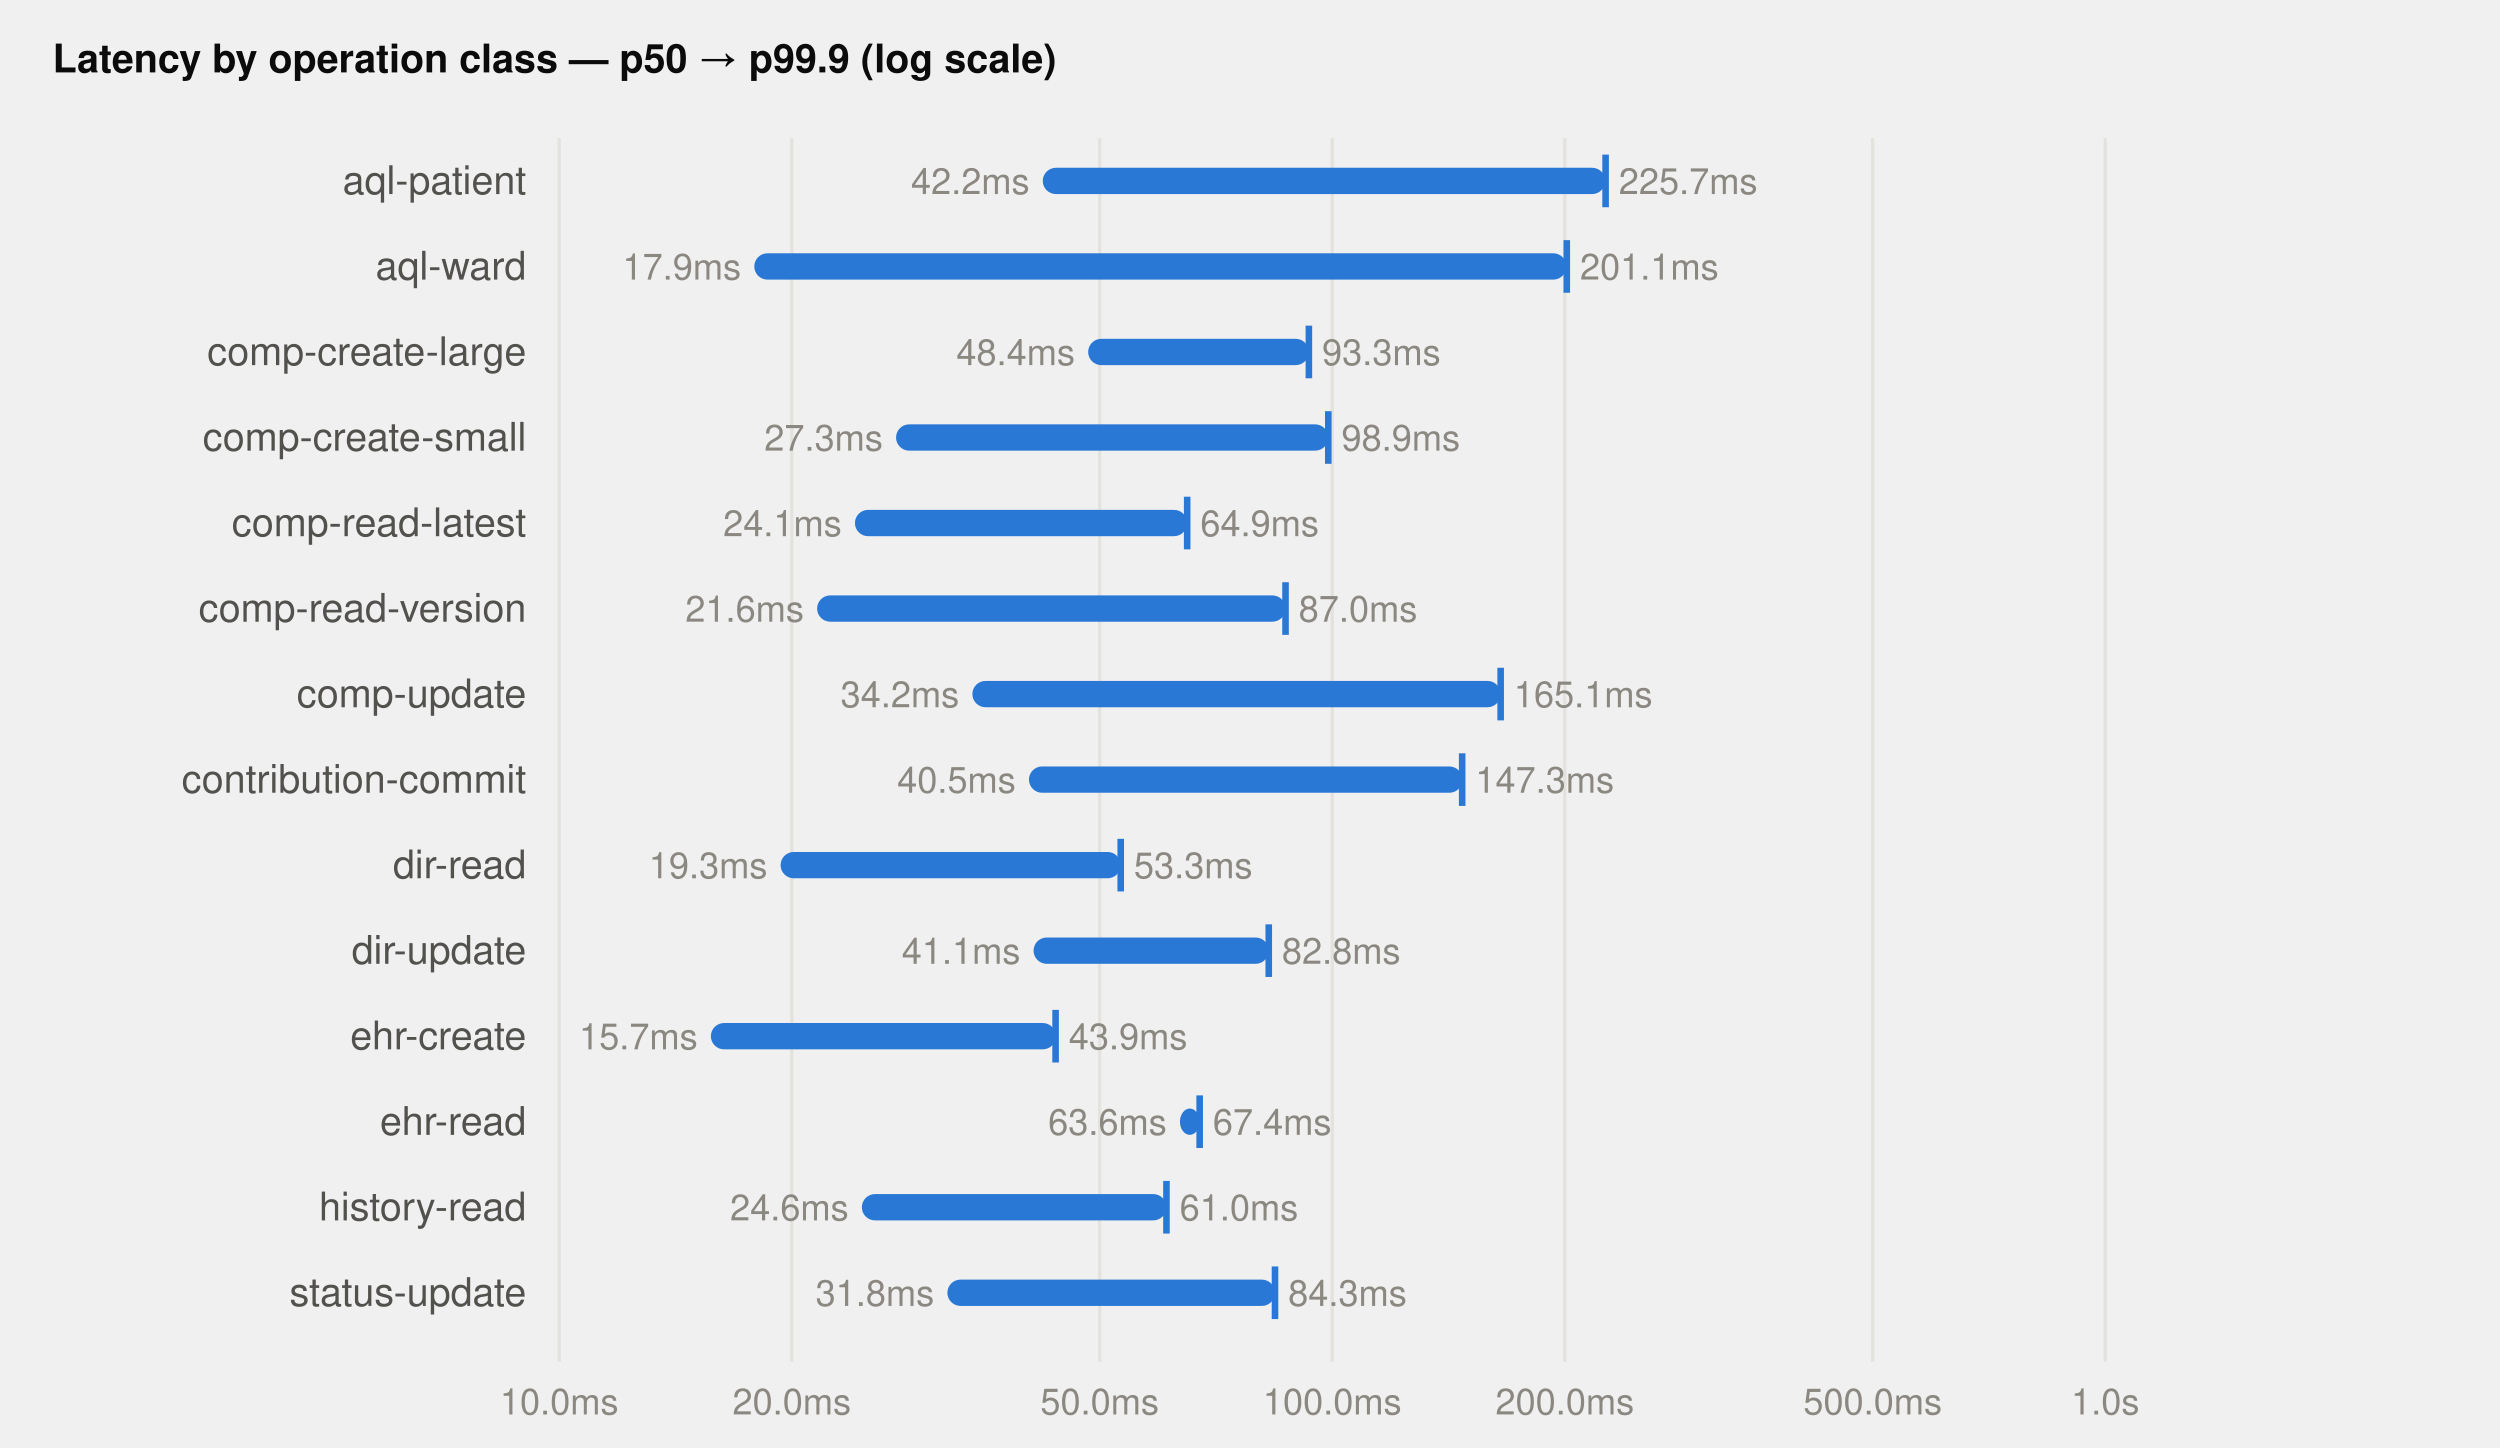
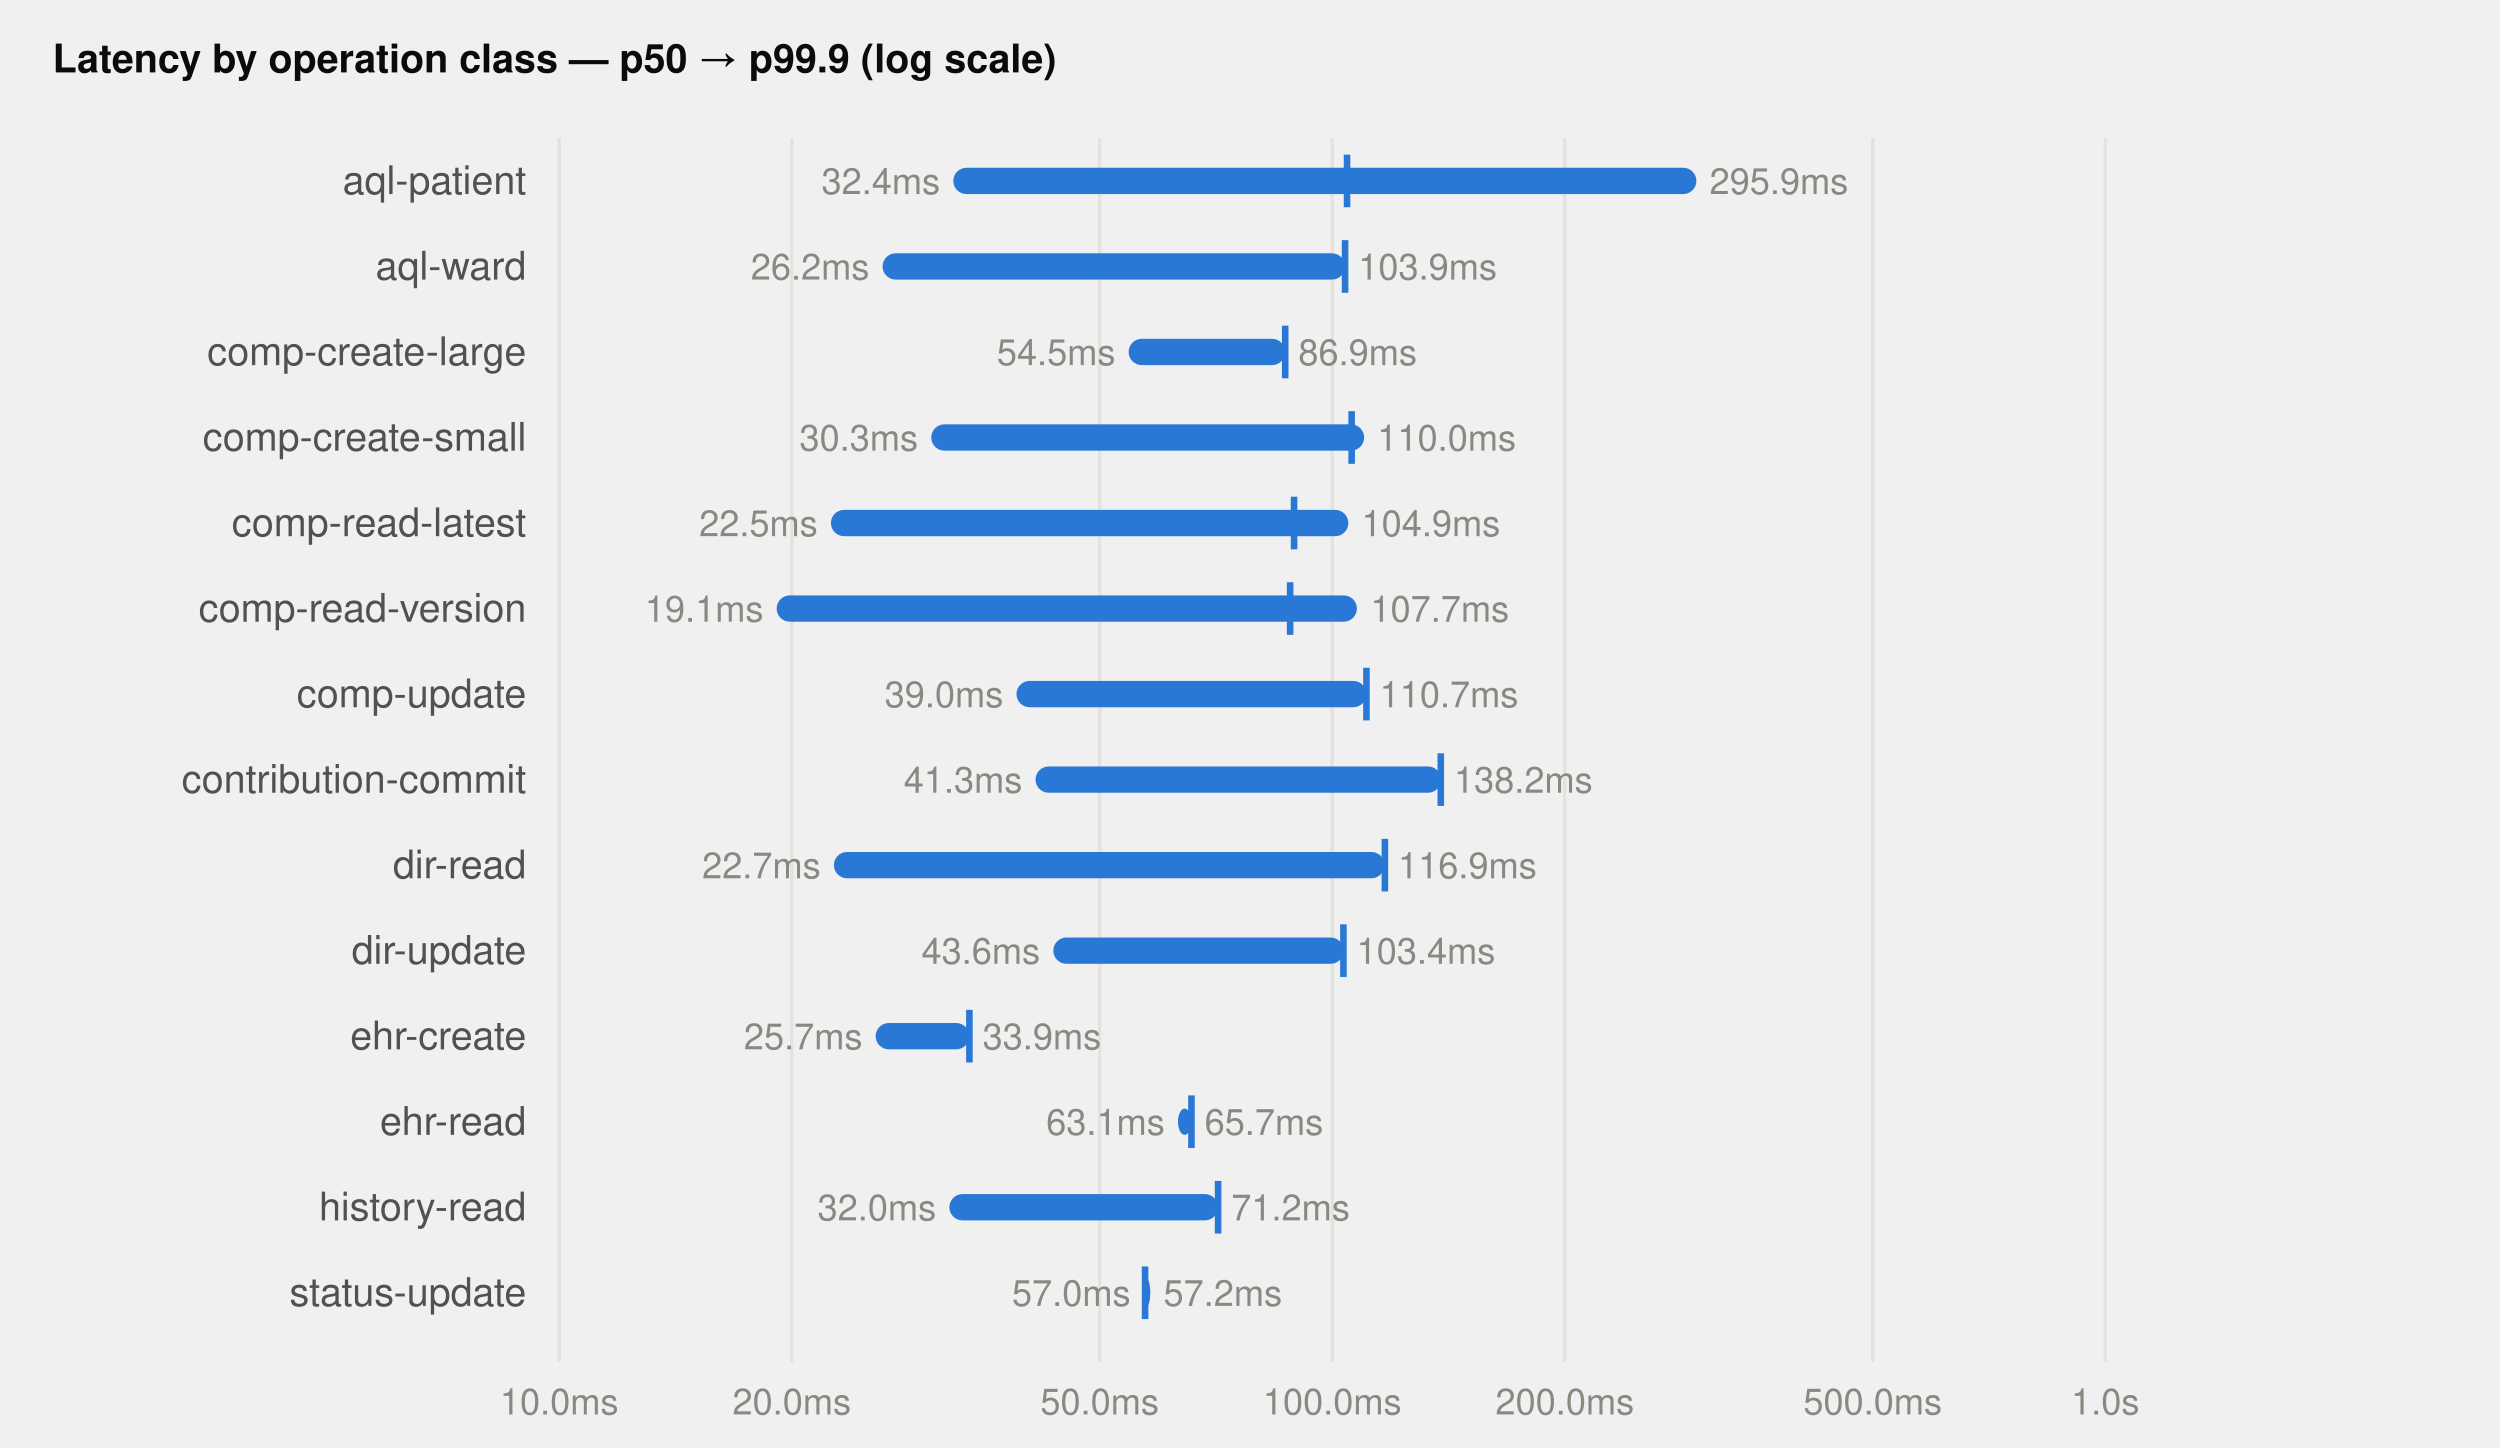
<svg xmlns="http://www.w3.org/2000/svg" viewBox="0 0 760 440" role="img" aria-label="Latency ranges per operation class">
  <style>
text { fill: #52514e; font: 12px -apple-system, 'Segoe UI', Helvetica, Arial, sans-serif; }
.title { fill: #0b0b0b; font-weight: 600; }
.muted { fill: #8a8880; font-size: 11px; }
.grid { stroke: #e4e2dd; stroke-width: 1; }
.s1 { fill: #2a78d6; } .s1s { stroke: #2a78d6; }
.s2 { fill: #1baf7a; } .s2s { stroke: #1baf7a; }
@media (prefers-color-scheme: dark) {
text { fill: #c3c2b7; }
.title { fill: #ffffff; }
.muted { fill: #8f8e85; }
.grid { stroke: #3a3a38; }
.s1 { fill: #3987e5; } .s1s { stroke: #3987e5; }
.s2 { fill: #199e70; } .s2s { stroke: #199e70; }
}
</style>
  <text x="16" y="22" class="title">Latency by operation class — p50 → p99.9 (log scale)</text>
  <line class="grid" x1="170.0" y1="42" x2="170.0" y2="414.0" />
  <text class="muted" x="170.0" y="430.0" text-anchor="middle">10.0ms</text>
  <line class="grid" x1="240.7" y1="42" x2="240.7" y2="414.0" />
  <text class="muted" x="240.7" y="430.0" text-anchor="middle">20.0ms</text>
  <line class="grid" x1="334.3" y1="42" x2="334.3" y2="414.0" />
  <text class="muted" x="334.3" y="430.0" text-anchor="middle">50.0ms</text>
  <line class="grid" x1="405.0" y1="42" x2="405.0" y2="414.0" />
  <text class="muted" x="405.0" y="430.0" text-anchor="middle">100.0ms</text>
  <line class="grid" x1="475.7" y1="42" x2="475.7" y2="414.0" />
  <text class="muted" x="475.7" y="430.0" text-anchor="middle">200.0ms</text>
  <line class="grid" x1="569.3" y1="42" x2="569.3" y2="414.0" />
  <text class="muted" x="569.3" y="430.0" text-anchor="middle">500.0ms</text>
  <line class="grid" x1="640.0" y1="42" x2="640.0" y2="414.0" />
  <text class="muted" x="640.0" y="430.0" text-anchor="middle">1.0s</text>
  <text x="160.0" y="59.0" text-anchor="end">aql-patient</text>
-   <rect class="s1" x="317.0" y="51.0" width="171.0" height="8" rx="4" />
-   <line class="s1s" x1="488.1" y1="47.0" x2="488.1" y2="63.0" stroke-width="2" />
-   <text class="muted" x="313.0" y="59.0" text-anchor="end">42.2ms</text>
-   <text class="muted" x="492.1" y="59.0">225.7ms</text>
+   <rect class="s1" x="289.8" y="51.0" width="225.9" height="8" rx="4" />
+   <line class="s1s" x1="409.5" y1="47.0" x2="409.5" y2="63.0" stroke-width="2" />
+   <text class="muted" x="285.8" y="59.0" text-anchor="end">32.4ms</text>
+   <text class="muted" x="519.7" y="59.0">295.9ms</text>
  <text x="160.0" y="85.0" text-anchor="end">aql-ward</text>
-   <rect class="s1" x="229.3" y="77.0" width="246.9" height="8" rx="4" />
-   <line class="s1s" x1="476.3" y1="73.0" x2="476.3" y2="89.0" stroke-width="2" />
-   <text class="muted" x="225.3" y="85.0" text-anchor="end">17.9ms</text>
-   <text class="muted" x="480.3" y="85.0">201.1ms</text>
+   <rect class="s1" x="268.3" y="77.0" width="140.6" height="8" rx="4" />
+   <line class="s1s" x1="408.9" y1="73.0" x2="408.9" y2="89.0" stroke-width="2" />
+   <text class="muted" x="264.3" y="85.0" text-anchor="end">26.2ms</text>
+   <text class="muted" x="412.9" y="85.0">103.9ms</text>
  <text x="160.0" y="111.0" text-anchor="end">comp-create-large</text>
-   <rect class="s1" x="330.8" y="103.0" width="67.1" height="8" rx="4" />
-   <line class="s1s" x1="397.9" y1="99.0" x2="397.9" y2="115.0" stroke-width="2" />
-   <text class="muted" x="326.8" y="111.0" text-anchor="end">48.4ms</text>
-   <text class="muted" x="401.9" y="111.0">93.3ms</text>
+   <rect class="s1" x="343.1" y="103.0" width="47.6" height="8" rx="4" />
+   <line class="s1s" x1="390.7" y1="99.0" x2="390.7" y2="115.0" stroke-width="2" />
+   <text class="muted" x="339.1" y="111.0" text-anchor="end">54.5ms</text>
+   <text class="muted" x="394.7" y="111.0">86.9ms</text>
  <text x="160.0" y="137.0" text-anchor="end">comp-create-small</text>
-   <rect class="s1" x="272.4" y="129.0" width="131.4" height="8" rx="4" />
-   <line class="s1s" x1="403.8" y1="125.0" x2="403.8" y2="141.0" stroke-width="2" />
-   <text class="muted" x="268.4" y="137.0" text-anchor="end">27.3ms</text>
-   <text class="muted" x="407.8" y="137.0">98.9ms</text>
+   <rect class="s1" x="283.1" y="129.0" width="131.6" height="8" rx="4" />
+   <line class="s1s" x1="410.9" y1="125.0" x2="410.9" y2="141.0" stroke-width="2" />
+   <text class="muted" x="279.1" y="137.0" text-anchor="end">30.3ms</text>
+   <text class="muted" x="418.7" y="137.0">110.0ms</text>
  <text x="160.0" y="163.0" text-anchor="end">comp-read-latest</text>
-   <rect class="s1" x="259.9" y="155.0" width="101.0" height="8" rx="4" />
-   <line class="s1s" x1="360.9" y1="151.0" x2="360.9" y2="167.0" stroke-width="2" />
-   <text class="muted" x="255.9" y="163.0" text-anchor="end">24.1ms</text>
-   <text class="muted" x="364.9" y="163.0">64.9ms</text>
+   <rect class="s1" x="252.6" y="155.0" width="157.3" height="8" rx="4" />
+   <line class="s1s" x1="393.4" y1="151.0" x2="393.4" y2="167.0" stroke-width="2" />
+   <text class="muted" x="248.6" y="163.0" text-anchor="end">22.5ms</text>
+   <text class="muted" x="413.9" y="163.0">104.9ms</text>
  <text x="160.0" y="189.0" text-anchor="end">comp-read-version</text>
-   <rect class="s1" x="248.4" y="181.0" width="142.4" height="8" rx="4" />
-   <line class="s1s" x1="390.8" y1="177.0" x2="390.8" y2="193.0" stroke-width="2" />
-   <text class="muted" x="244.4" y="189.0" text-anchor="end">21.6ms</text>
-   <text class="muted" x="394.8" y="189.0">87.0ms</text>
+   <rect class="s1" x="236.1" y="181.0" width="176.4" height="8" rx="4" />
+   <line class="s1s" x1="392.2" y1="177.0" x2="392.2" y2="193.0" stroke-width="2" />
+   <text class="muted" x="232.1" y="189.0" text-anchor="end">19.1ms</text>
+   <text class="muted" x="416.6" y="189.0">107.7ms</text>
  <text x="160.0" y="215.0" text-anchor="end">comp-update</text>
-   <rect class="s1" x="295.6" y="207.0" width="160.6" height="8" rx="4" />
-   <line class="s1s" x1="456.2" y1="203.0" x2="456.2" y2="219.0" stroke-width="2" />
-   <text class="muted" x="291.6" y="215.0" text-anchor="end">34.2ms</text>
-   <text class="muted" x="460.2" y="215.0">165.1ms</text>
+   <rect class="s1" x="309.0" y="207.0" width="106.4" height="8" rx="4" />
+   <line class="s1s" x1="415.4" y1="203.0" x2="415.4" y2="219.0" stroke-width="2" />
+   <text class="muted" x="305.0" y="215.0" text-anchor="end">39.0ms</text>
+   <text class="muted" x="419.4" y="215.0">110.7ms</text>
  <text x="160.0" y="241.0" text-anchor="end">contribution-commit</text>
-   <rect class="s1" x="312.8" y="233.0" width="131.8" height="8" rx="4" />
-   <line class="s1s" x1="444.5" y1="229.0" x2="444.5" y2="245.0" stroke-width="2" />
-   <text class="muted" x="308.8" y="241.0" text-anchor="end">40.5ms</text>
-   <text class="muted" x="448.5" y="241.0">147.3ms</text>
+   <rect class="s1" x="314.8" y="233.0" width="123.3" height="8" rx="4" />
+   <line class="s1s" x1="438.0" y1="229.0" x2="438.0" y2="245.0" stroke-width="2" />
+   <text class="muted" x="310.8" y="241.0" text-anchor="end">41.3ms</text>
+   <text class="muted" x="442.0" y="241.0">138.2ms</text>
  <text x="160.0" y="267.0" text-anchor="end">dir-read</text>
-   <rect class="s1" x="237.3" y="259.0" width="103.4" height="8" rx="4" />
-   <line class="s1s" x1="340.7" y1="255.0" x2="340.7" y2="271.0" stroke-width="2" />
-   <text class="muted" x="233.3" y="267.0" text-anchor="end">19.3ms</text>
-   <text class="muted" x="344.7" y="267.0">53.3ms</text>
+   <rect class="s1" x="253.5" y="259.0" width="167.4" height="8" rx="4" />
+   <line class="s1s" x1="421.0" y1="255.0" x2="421.0" y2="271.0" stroke-width="2" />
+   <text class="muted" x="249.5" y="267.0" text-anchor="end">22.7ms</text>
+   <text class="muted" x="425.0" y="267.0">116.9ms</text>
  <text x="160.0" y="293.0" text-anchor="end">dir-update</text>
-   <rect class="s1" x="314.2" y="285.0" width="71.5" height="8" rx="4" />
-   <line class="s1s" x1="385.7" y1="281.0" x2="385.7" y2="297.0" stroke-width="2" />
-   <text class="muted" x="310.2" y="293.0" text-anchor="end">41.1ms</text>
-   <text class="muted" x="389.7" y="293.0">82.8ms</text>
+   <rect class="s1" x="320.2" y="285.0" width="88.3" height="8" rx="4" />
+   <line class="s1s" x1="408.4" y1="281.0" x2="408.4" y2="297.0" stroke-width="2" />
+   <text class="muted" x="316.2" y="293.0" text-anchor="end">43.6ms</text>
+   <text class="muted" x="412.4" y="293.0">103.4ms</text>
  <text x="160.0" y="319.0" text-anchor="end">ehr-create</text>
-   <rect class="s1" x="216.1" y="311.0" width="104.9" height="8" rx="4" />
-   <line class="s1s" x1="320.9" y1="307.0" x2="320.9" y2="323.0" stroke-width="2" />
-   <text class="muted" x="212.1" y="319.0" text-anchor="end">15.7ms</text>
-   <text class="muted" x="324.9" y="319.0">43.9ms</text>
+   <rect class="s1" x="266.2" y="311.0" width="28.5" height="8" rx="4" />
+   <line class="s1s" x1="294.7" y1="307.0" x2="294.7" y2="323.0" stroke-width="2" />
+   <text class="muted" x="262.2" y="319.0" text-anchor="end">25.7ms</text>
+   <text class="muted" x="298.7" y="319.0">33.9ms</text>
  <text x="160.0" y="345.0" text-anchor="end">ehr-read</text>
-   <rect class="s1" x="358.7" y="337.0" width="6.0" height="8" rx="4" />
-   <line class="s1s" x1="364.7" y1="333.0" x2="364.7" y2="349.0" stroke-width="2" />
-   <text class="muted" x="354.7" y="345.0" text-anchor="end">63.6ms</text>
-   <text class="muted" x="368.7" y="345.0">67.4ms</text>
+   <rect class="s1" x="358.1" y="337.0" width="4.1" height="8" rx="4" />
+   <line class="s1s" x1="362.2" y1="333.0" x2="362.2" y2="349.0" stroke-width="2" />
+   <text class="muted" x="354.1" y="345.0" text-anchor="end">63.1ms</text>
+   <text class="muted" x="366.2" y="345.0">65.7ms</text>
  <text x="160.0" y="371.0" text-anchor="end">history-read</text>
-   <rect class="s1" x="262.0" y="363.0" width="92.6" height="8" rx="4" />
-   <line class="s1s" x1="354.6" y1="359.0" x2="354.6" y2="375.0" stroke-width="2" />
-   <text class="muted" x="258.0" y="371.0" text-anchor="end">24.6ms</text>
-   <text class="muted" x="358.6" y="371.0">61.0ms</text>
+   <rect class="s1" x="288.6" y="363.0" width="81.7" height="8" rx="4" />
+   <line class="s1s" x1="370.3" y1="359.0" x2="370.3" y2="375.0" stroke-width="2" />
+   <text class="muted" x="284.6" y="371.0" text-anchor="end">32.0ms</text>
+   <text class="muted" x="374.3" y="371.0">71.2ms</text>
  <text x="160.0" y="397.0" text-anchor="end">status-update</text>
-   <rect class="s1" x="288.0" y="389.0" width="99.6" height="8" rx="4" />
-   <line class="s1s" x1="387.6" y1="385.0" x2="387.6" y2="401.0" stroke-width="2" />
-   <text class="muted" x="284.0" y="397.0" text-anchor="end">31.8ms</text>
-   <text class="muted" x="391.6" y="397.0">84.3ms</text>
+   <rect class="s1" x="347.7" y="389.0" width="2.0" height="8" rx="4" />
+   <line class="s1s" x1="348.1" y1="385.0" x2="348.1" y2="401.0" stroke-width="2" />
+   <text class="muted" x="343.7" y="397.0" text-anchor="end">57.0ms</text>
+   <text class="muted" x="353.7" y="397.0">57.2ms</text>
</svg>
